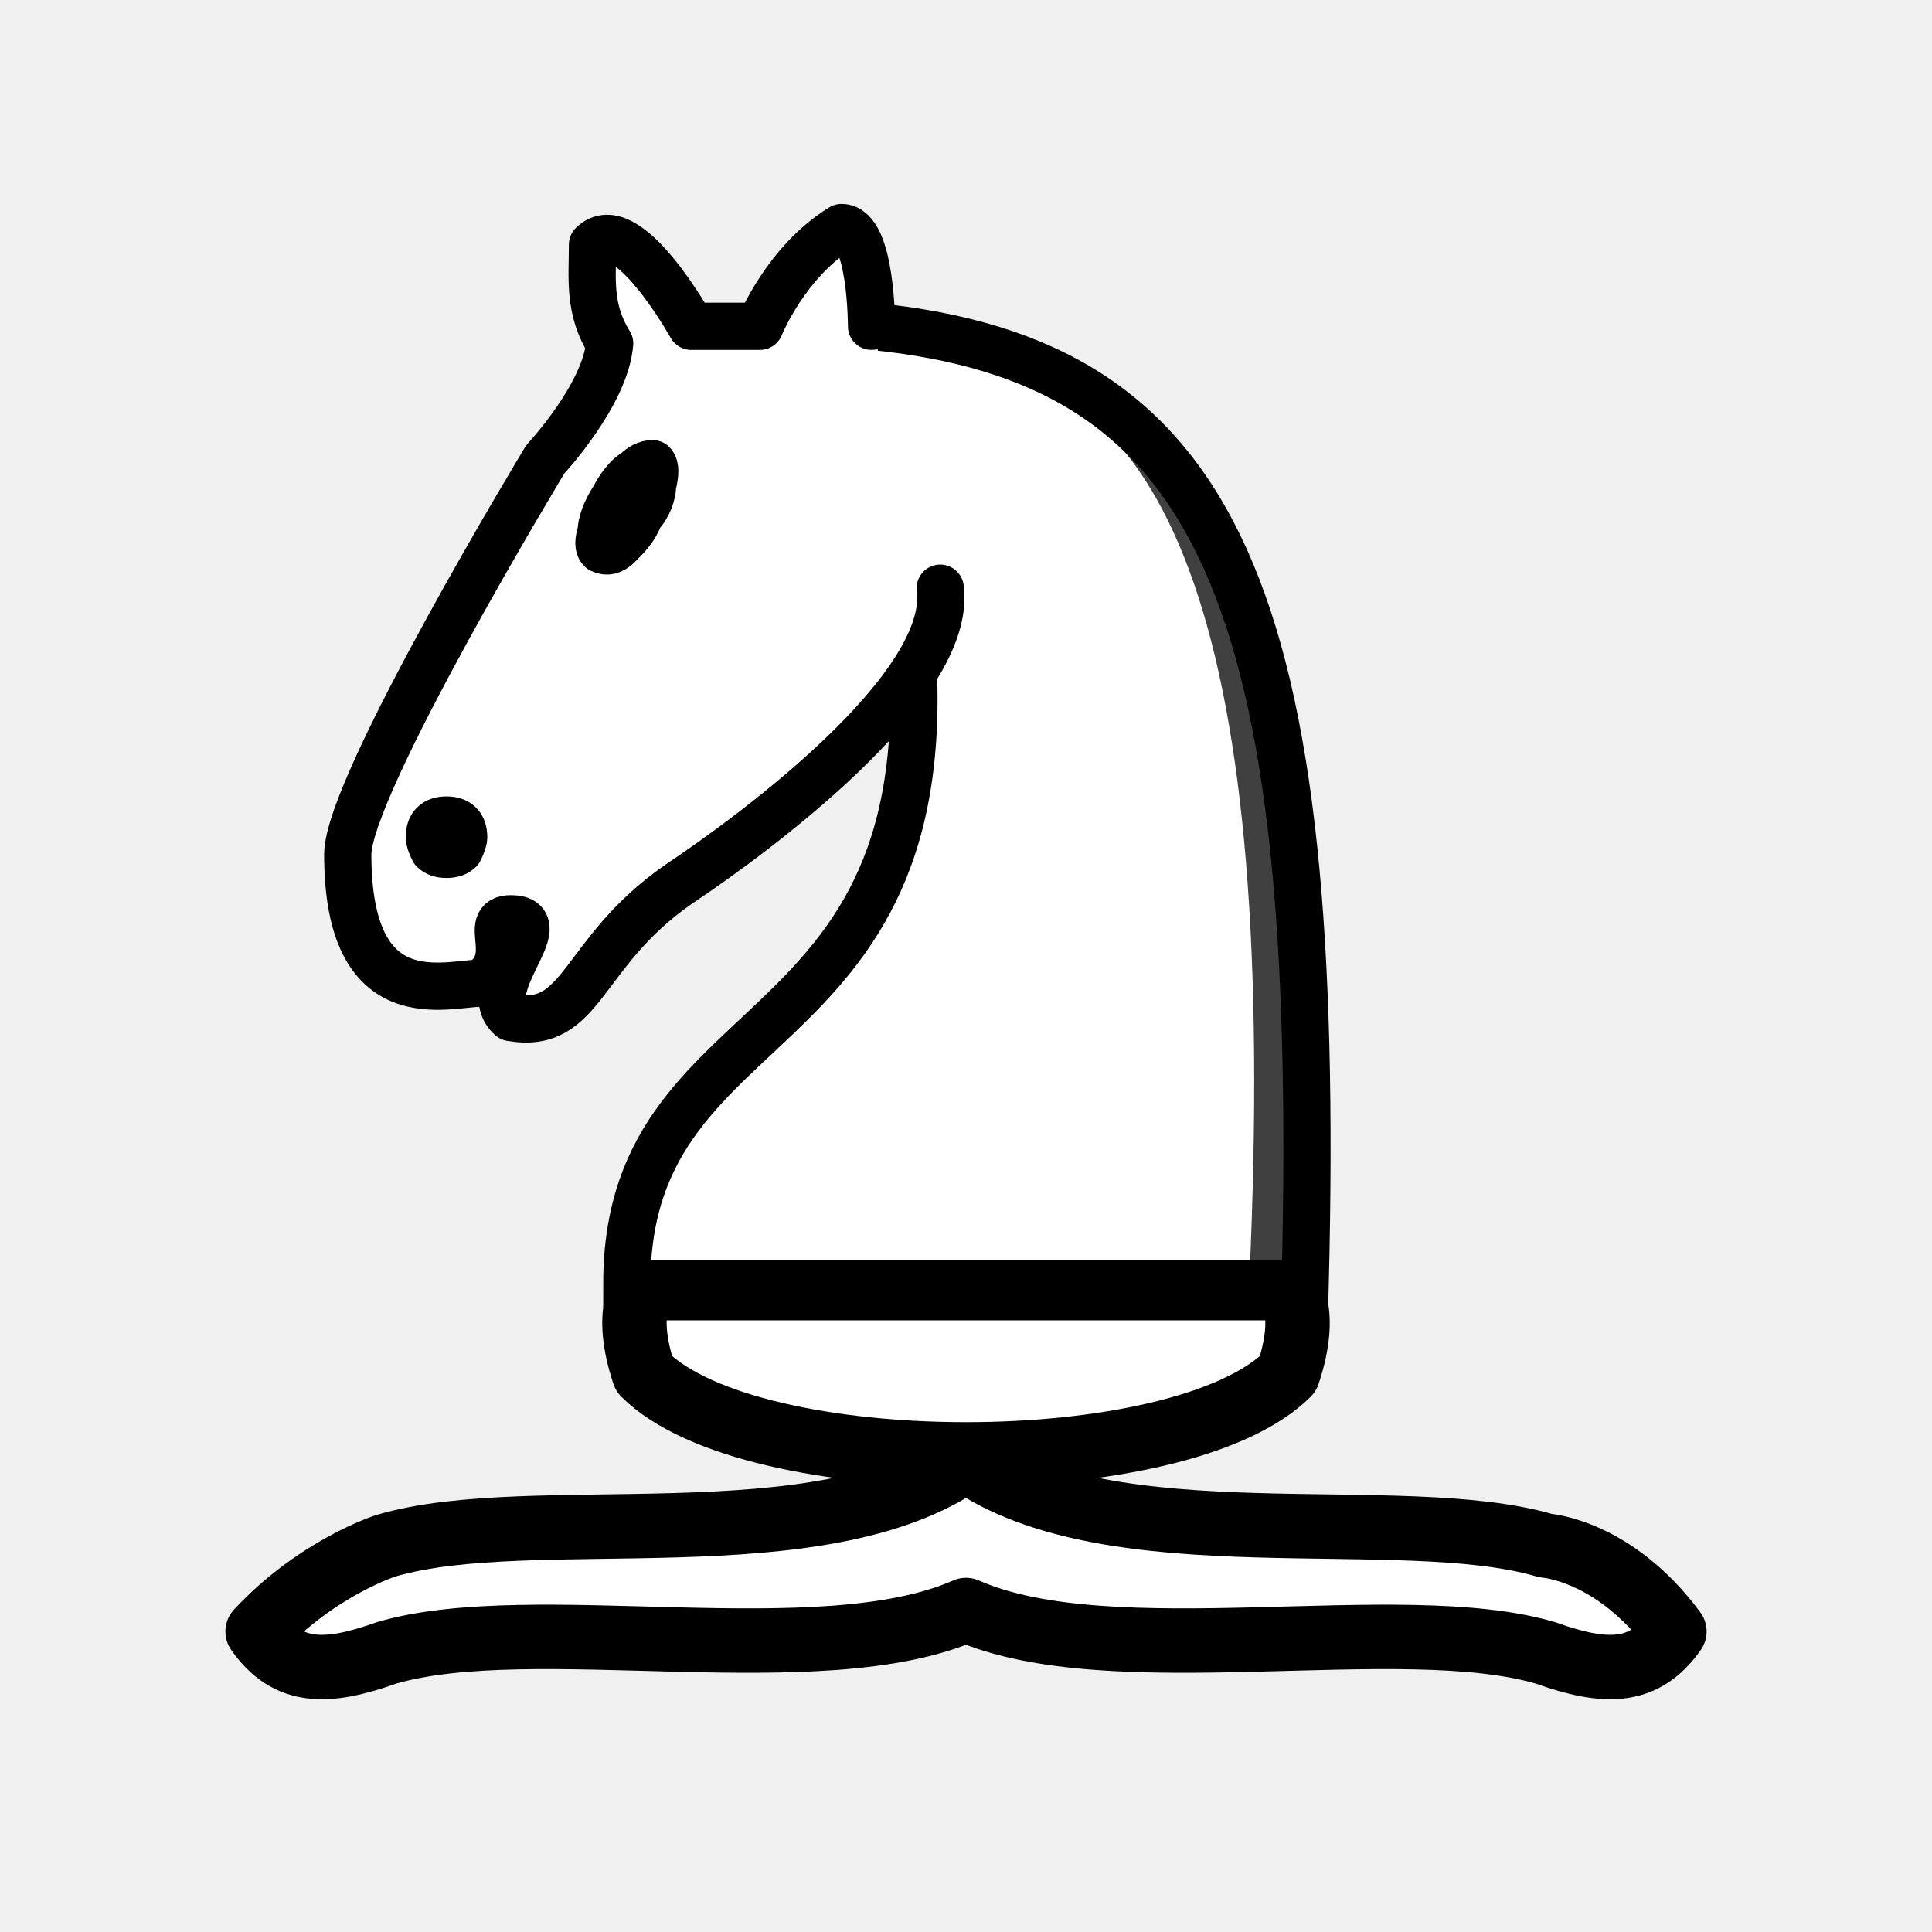
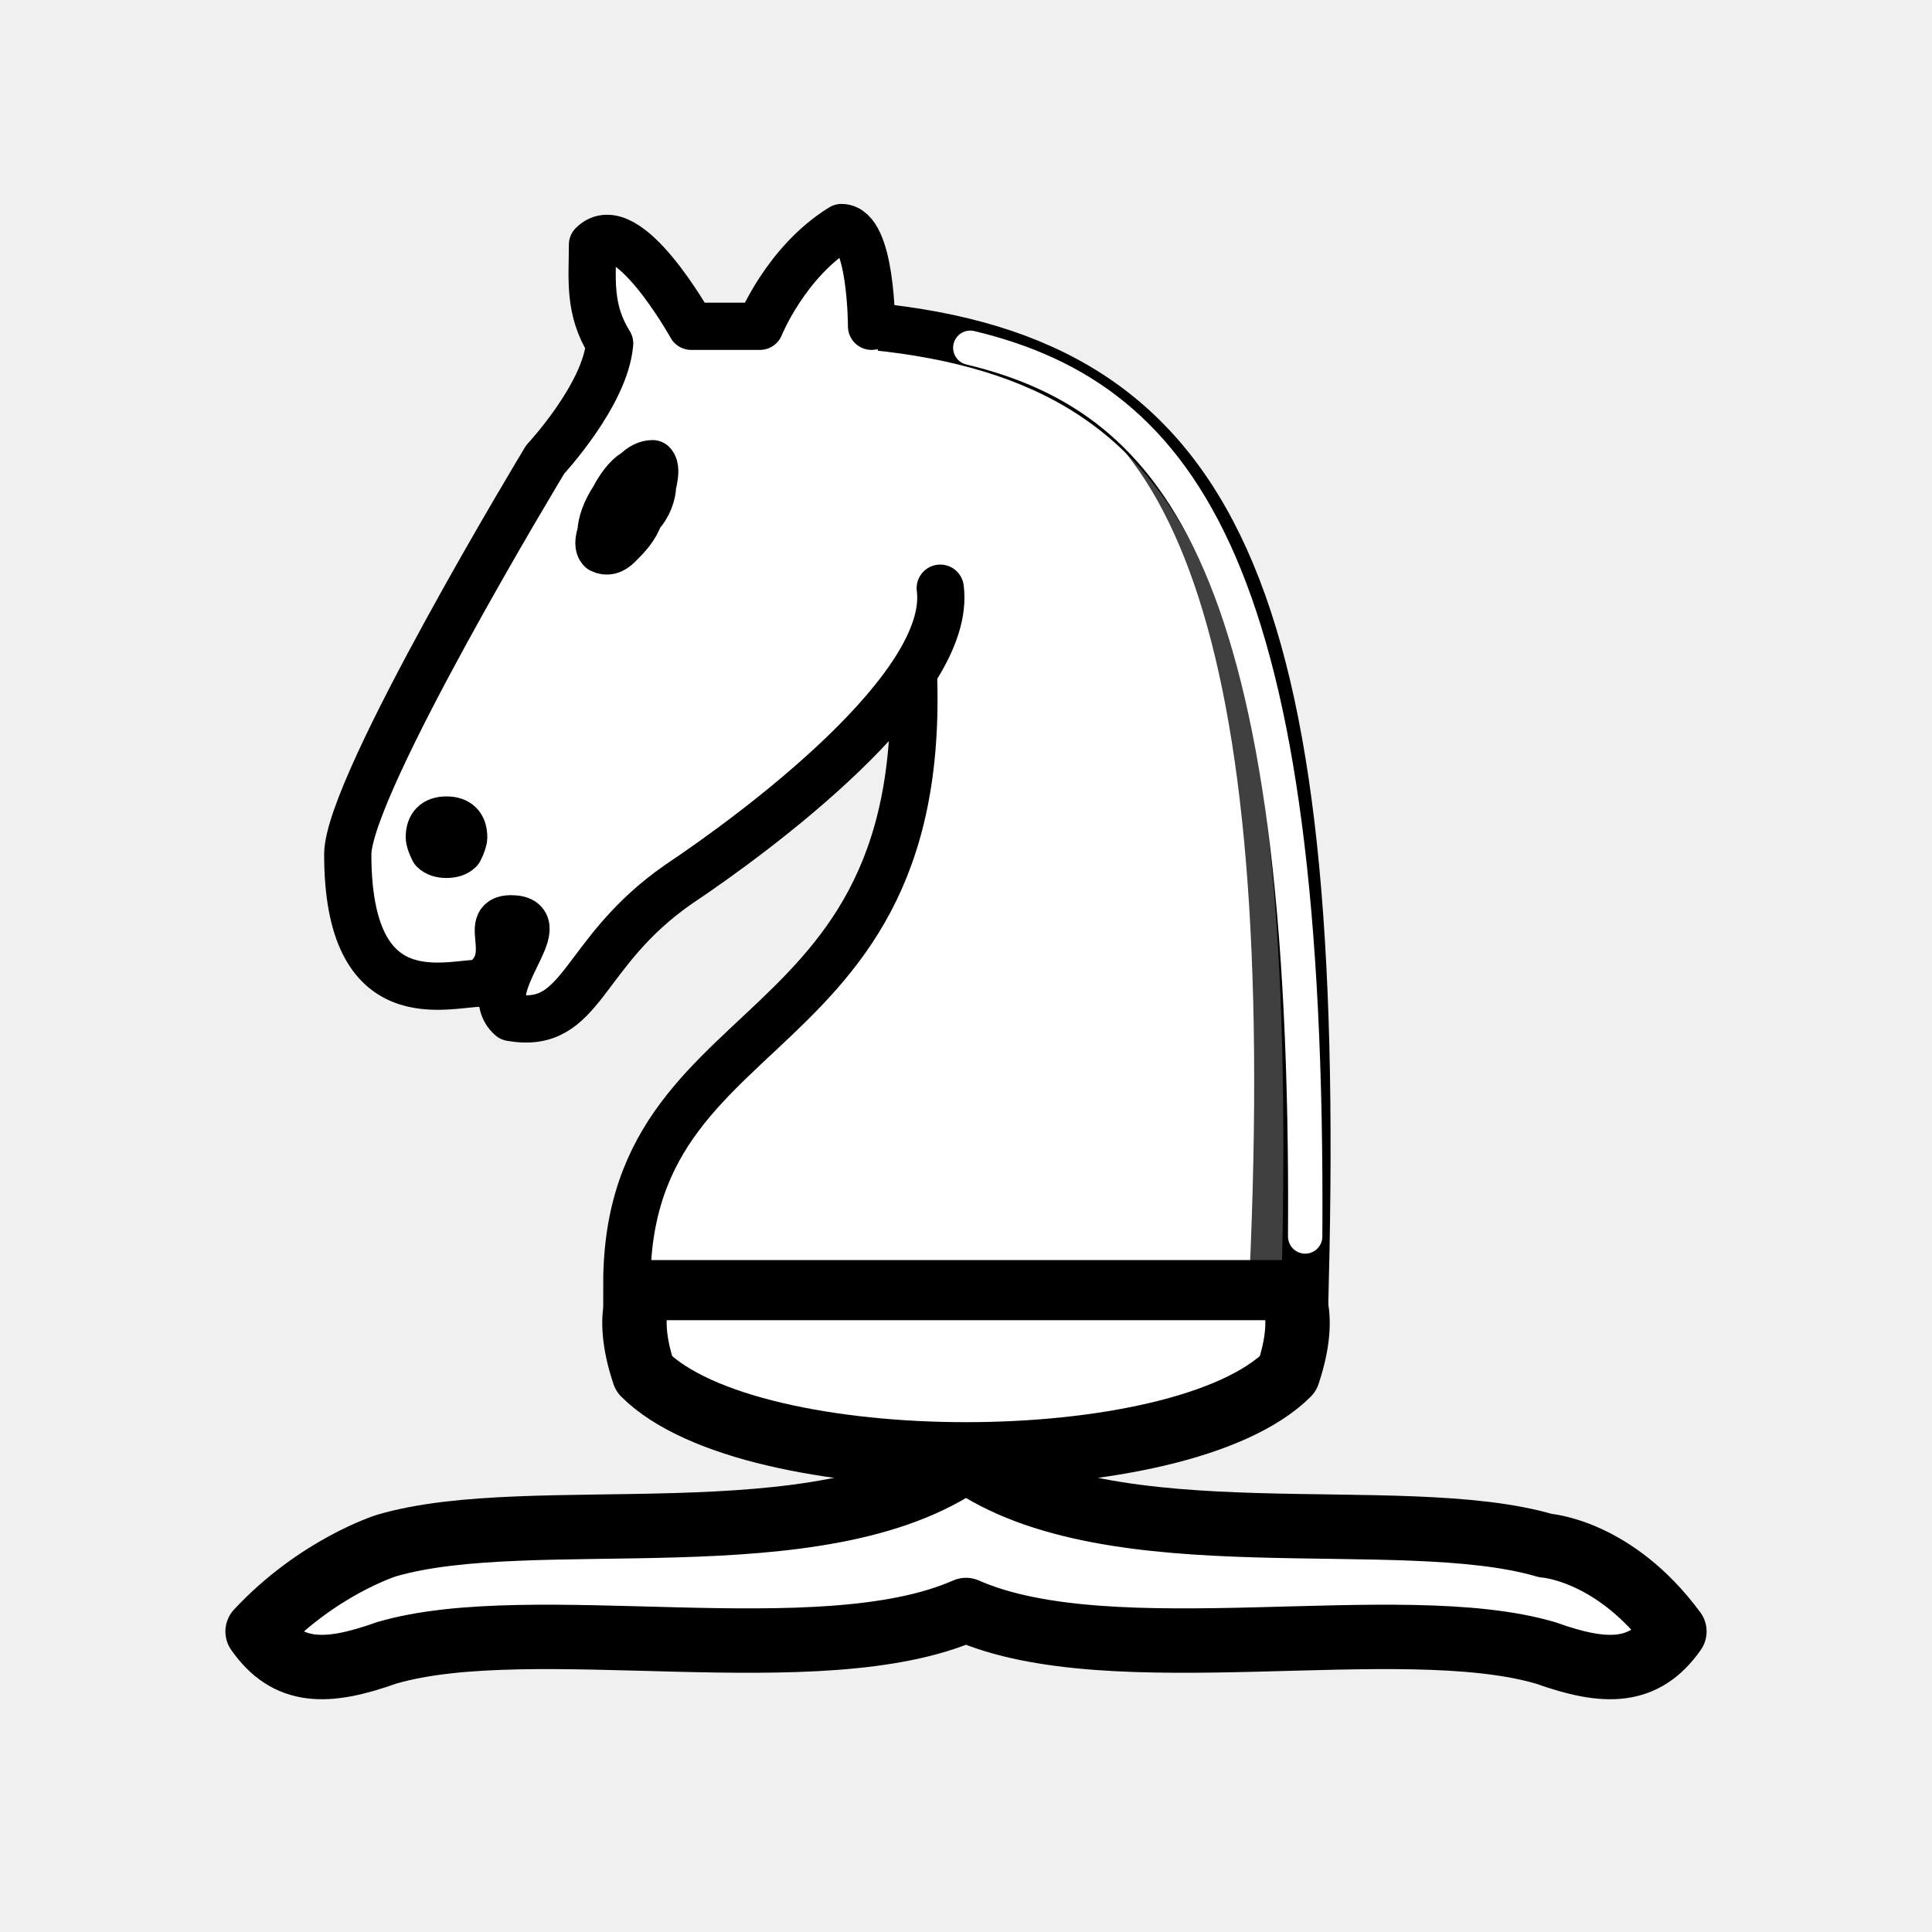
<svg xmlns="http://www.w3.org/2000/svg" class="whole-piece" version="1.2" viewBox="0 0 45 45" width="45" height="45">
  <style>
		.s0 { fill: #ffffff;stroke: #000000;stroke-linejoin: round;stroke-width: 1.5 } 
		.s1 { opacity: .75;fill: none;stroke: #000000;stroke-width: 1.5 } 
		.s2 { fill: #ffffff;stroke: #000000;stroke-linecap: round;stroke-width: 1.1 } 
		.s3 { fill: #ffffff;stroke: #000000;stroke-linecap: round;stroke-linejoin: round;stroke-width: 1.1 } 
		.s4 { fill: #000000;stroke: #000000;stroke-linecap: round;stroke-linejoin: round;stroke-width: 1.1 } 
- 		.s5 { opacity: .75;fill: none;stroke: #000000;stroke-linecap: round;stroke-width: .8 } 
+ 		.s5 { opacity: .75;fill: none;stroke: #000000;stroke-linecap: round;stroke-width: .8 }
+ 		.s6 { fill: none;stroke: #ffffff;stroke-linecap: round;stroke-width: .8 }
+ 
	</style>
-   <path fill-rule="evenodd" class="s0" d="m36 36c-3.4-1-10.1 0.4-13.5-2-3.4 2.4-10.1 1-13.5 2 0 0-1.6 0.5-3 2 0.7 1 1.6 1 3 0.5 3.4-1 10.1 0.5 13.5-1 3.4 1.5 10.1 0 13.5 1 1.4 0.5 2.3 0.5 3-0.5-1.4-1.9-3-2-3-2z" />
-   <path fill-rule="evenodd" class="s0" d="m30 32c-2.5 2.5-12.5 2.5-15 0-0.5-1.5 0-2 0-2h15c0 0 0.5 0.5 0 2z" />
-   <path fill-rule="evenodd" class="s1" d="m30 30h-15" />
-   <path fill-rule="evenodd" class="s2" d="m20.3 7.6c8.1 0.8 10.5 6.2 10.1 22.3h-15.8c0-6.9 8-5.1 6.5-16.2" />
-   <path fill-rule="evenodd" class="s3" d="m21.9 13.7c0.3 2.3-4.3 5.7-6.1 6.9-2.3 1.6-2.2 3.4-3.9 3.1-0.8-0.7 1.1-2.3 0-2.3-0.7 0 0.2 0.9-0.7 1.5-0.8 0-3.1 0.8-3.1-3 0-1.6 4.6-9.2 4.6-9.2 0 0 1.4-1.5 1.5-2.7-0.5-0.8-0.4-1.5-0.4-2.3 0.8-0.8 2.3 1.9 2.3 1.9h1.6c0 0 0.6-1.5 1.9-2.3 0.7 0 0.7 2.3 0.7 2.3" />
+   <path fill-rule="evenodd" class="s0 all-black" d="m36 36c-3.4-1-10.1 0.4-13.5-2-3.4 2.4-10.1 1-13.5 2 0 0-1.6 0.5-3 2 0.7 1 1.6 1 3 0.5 3.4-1 10.1 0.5 13.5-1 3.4 1.5 10.1 0 13.5 1 1.4 0.5 2.3 0.5 3-0.5-1.4-1.9-3-2-3-2z" />
+   <path fill-rule="evenodd" class="s0 all-black" d="m30 32c-2.5 2.5-12.5 2.5-15 0-0.5-1.5 0-2 0-2h15c0 0 0.5 0.5 0 2z" />
+   <path fill-rule="evenodd" class="s2 all-black" d="m20.3 7.6c8.1 0.8 10.5 6.2 10.1 22.3h-15.8c0-6.9 8-5.1 6.5-16.2" />
+   <path fill-rule="evenodd" class="s3 all-black" d="m21.9 13.7c0.3 2.3-4.3 5.7-6.1 6.9-2.3 1.6-2.2 3.4-3.9 3.1-0.8-0.7 1.1-2.3 0-2.3-0.7 0 0.2 0.9-0.7 1.5-0.8 0-3.1 0.8-3.1-3 0-1.6 4.6-9.2 4.6-9.2 0 0 1.4-1.5 1.5-2.7-0.5-0.8-0.4-1.5-0.4-2.3 0.8-0.8 2.3 1.9 2.3 1.9h1.6c0 0 0.6-1.5 1.9-2.3 0.7 0 0.7 2.3 0.7 2.3" />
  <path class="s4" d="m10.8 19.5q0 0.1-0.1 0.3-0.1 0.1-0.3 0.1-0.2 0-0.3-0.1-0.1-0.2-0.1-0.3 0-0.2 0.1-0.3 0.1-0.1 0.3-0.1 0.2 0 0.3 0.1 0.1 0.1 0.1 0.3z" />
  <path class="s4" d="m14.9 12c-0.1 0.3-0.3 0.5-0.5 0.7q-0.2 0.2-0.4 0.1-0.1-0.1 0-0.4c0-0.2 0.1-0.5 0.3-0.8 0.1-0.2 0.3-0.5 0.5-0.6q0.2-0.2 0.4-0.2 0.1 0.1 0 0.5c0 0.2-0.1 0.5-0.3 0.7z" />
-   <path fill-rule="evenodd" class="s5" d="m29.5 29.8c0.7-15.3-1.9-21-6.9-21.8" />
+   <path class="dark-pattern" d="m14.9 30.1l15.3-0.1" />
+   <path fill-rule="evenodd" class="s5 light-pattern" d="m29.5 29.8c0.7-15.3-1.9-21-6.9-21.8" />
+   <path fill-rule="evenodd" class="s6 dark-pattern no-fill" d="m30.4 28.8c0.1-15.4-2.8-19.5-7.8-20.7" />
</svg>
